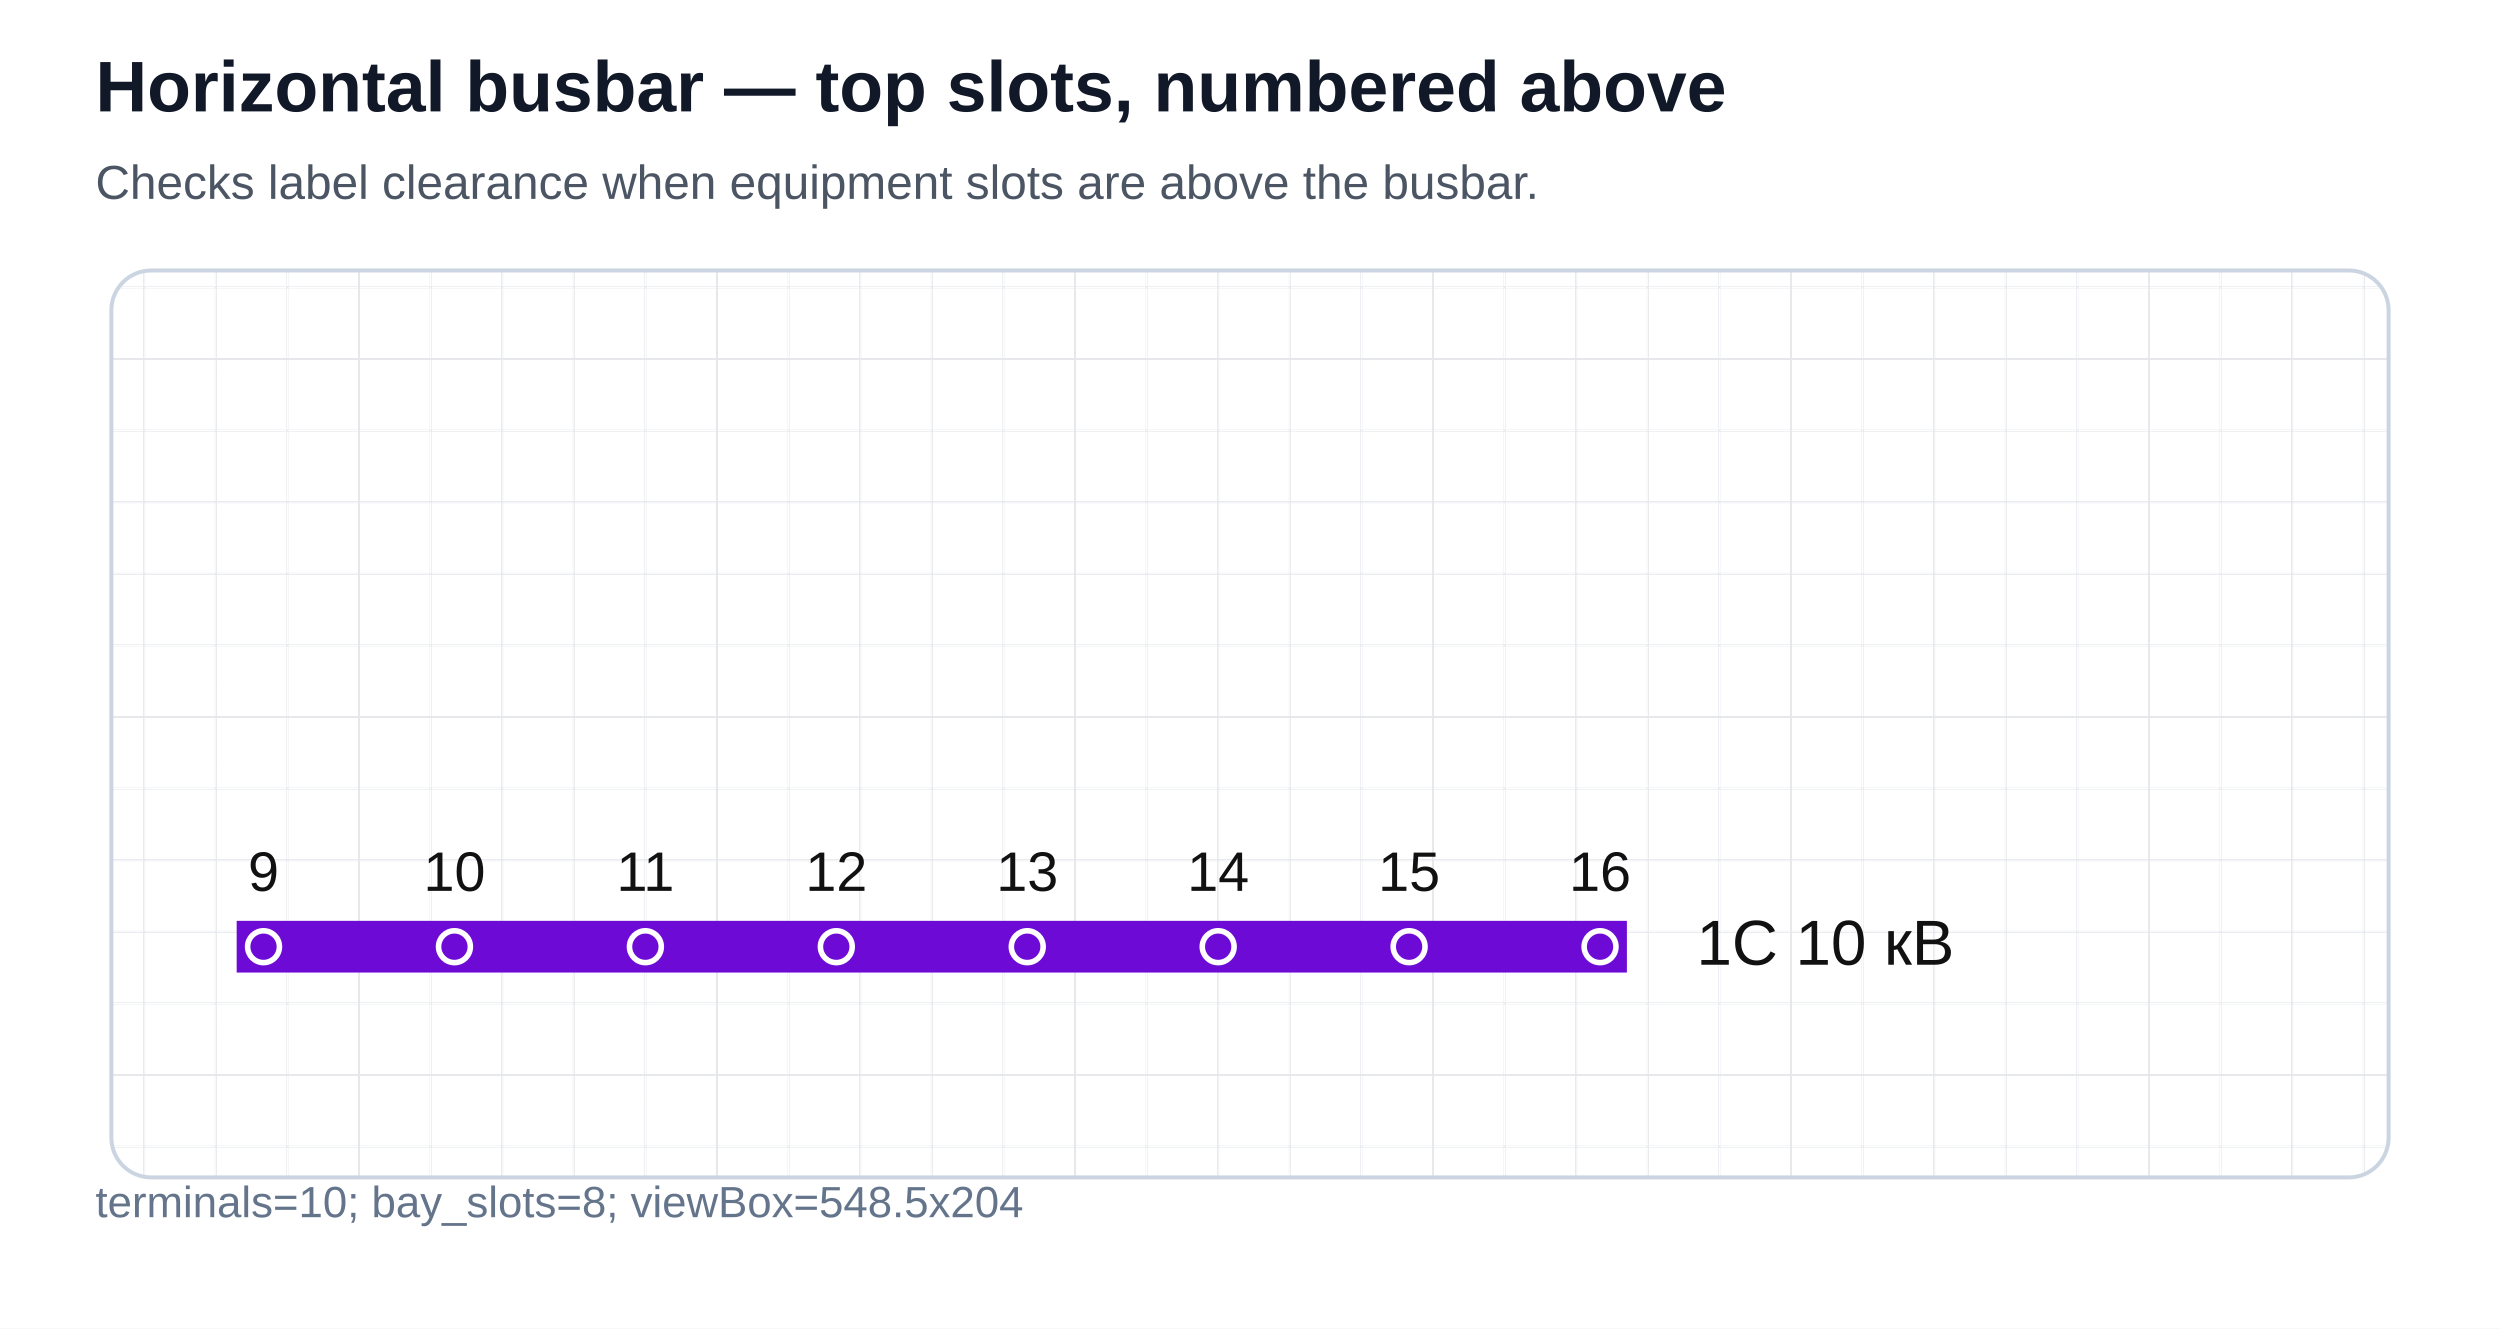
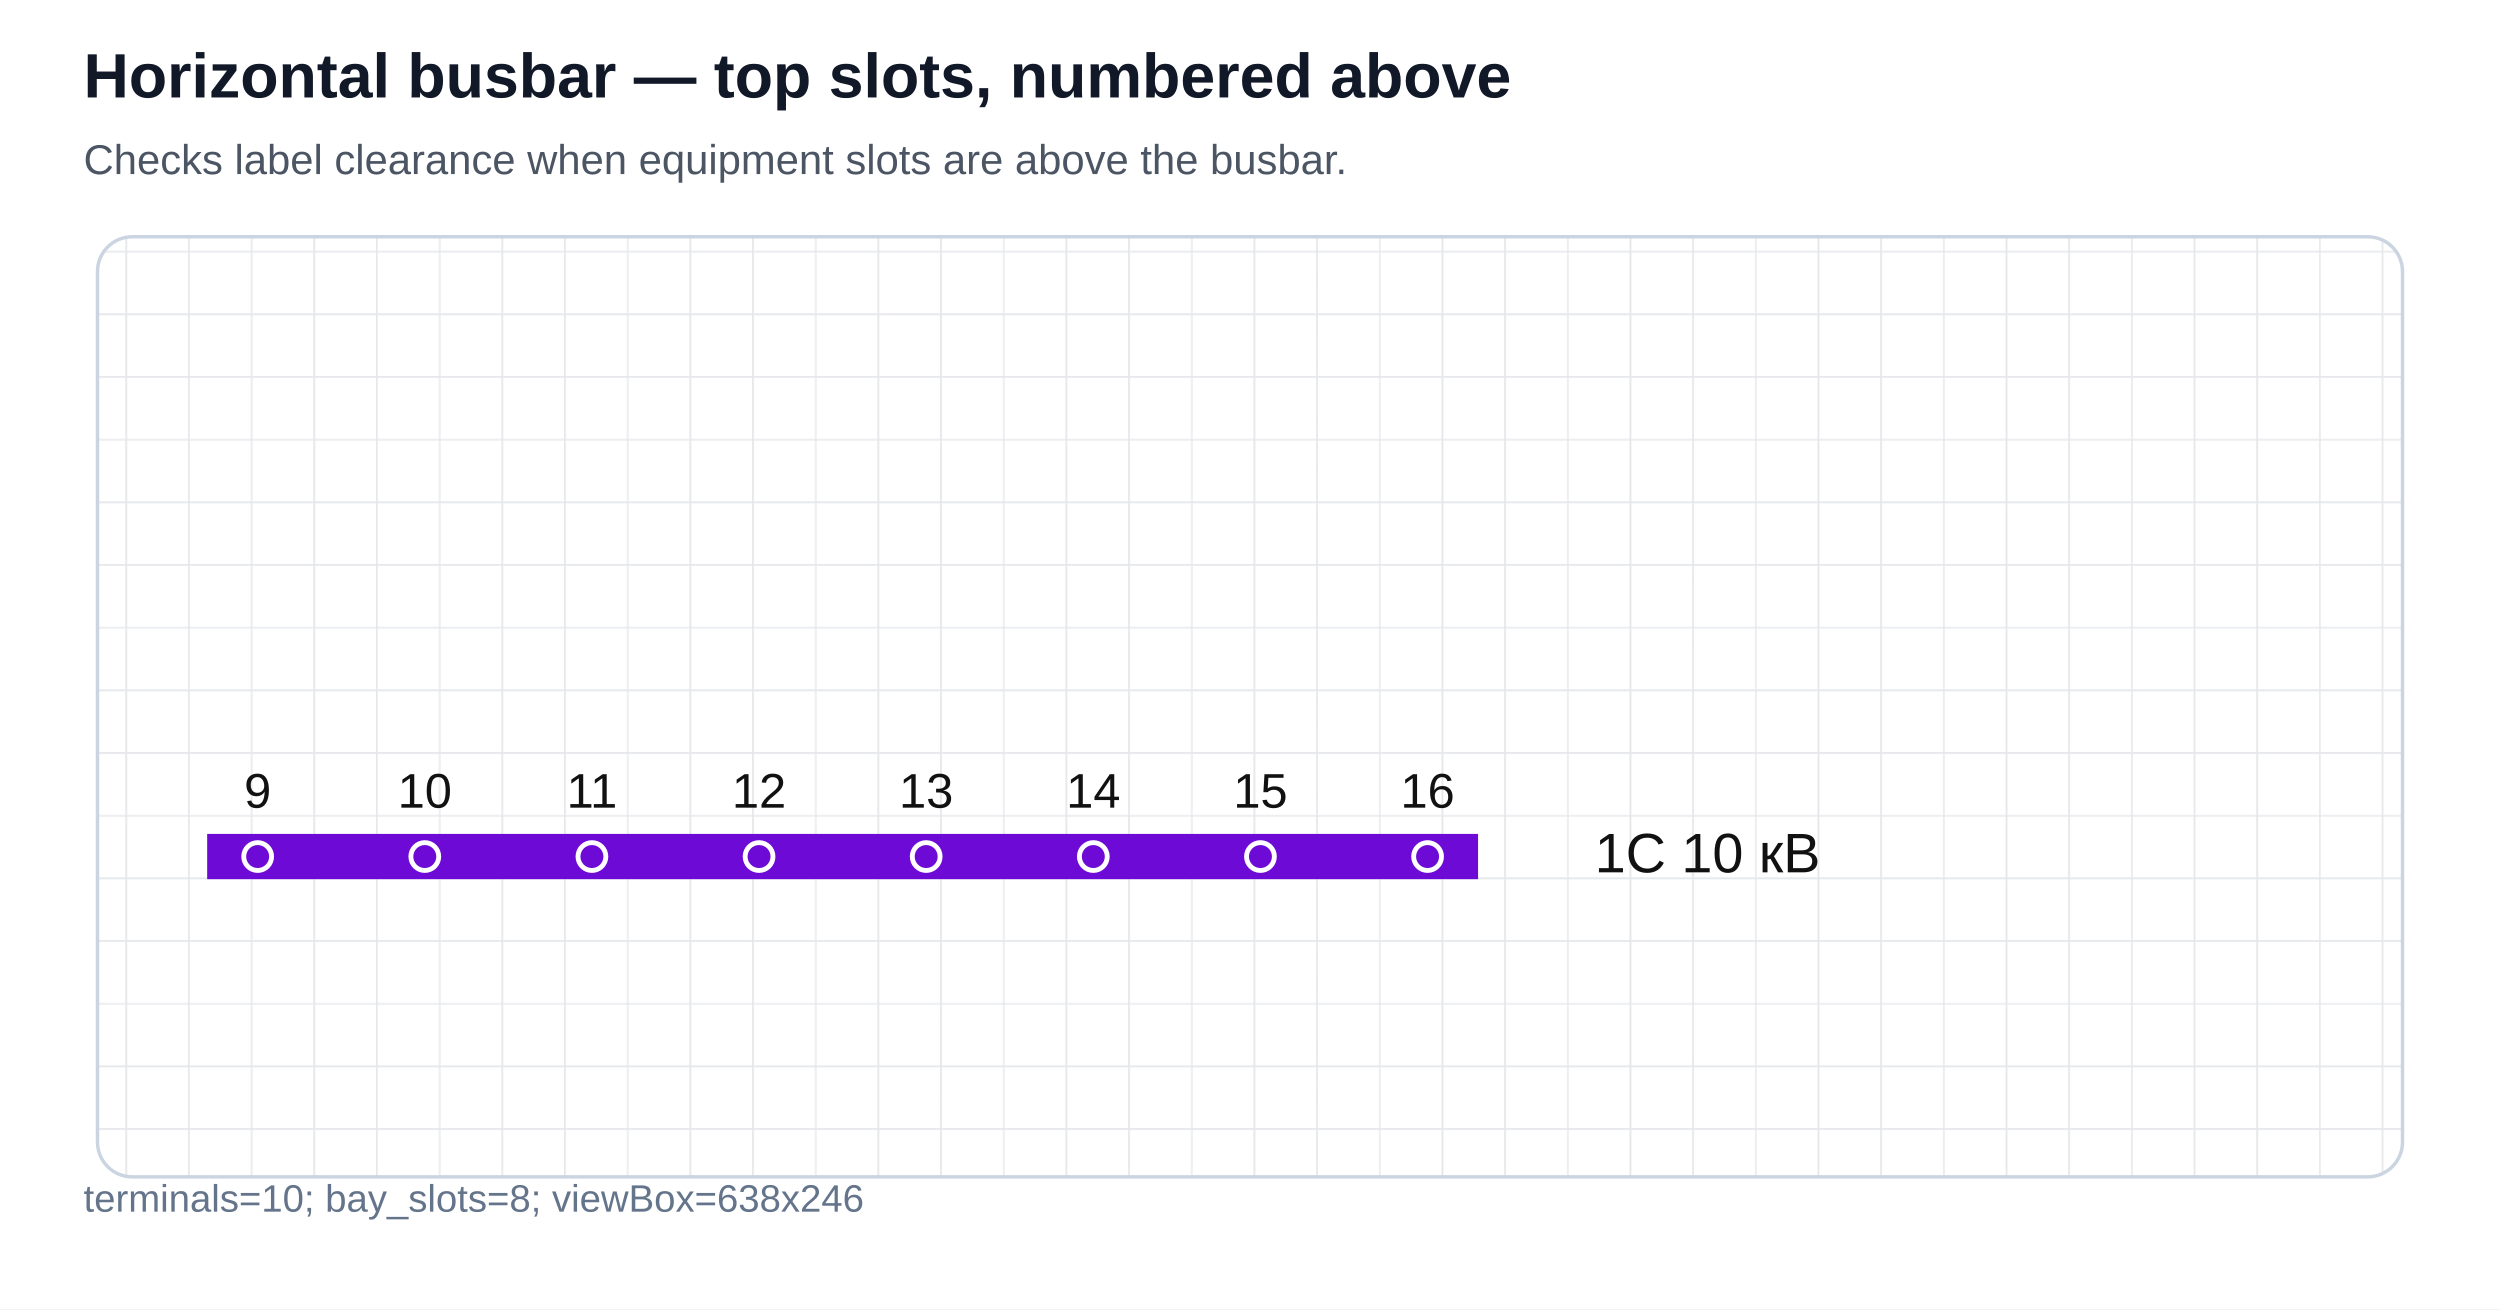
- <svg xmlns="http://www.w3.org/2000/svg" width="628.5" height="334" viewBox="0 0 628.5 334">
+ <svg xmlns="http://www.w3.org/2000/svg" width="718" height="376" viewBox="0 0 718 376">
  <rect width="100%" height="100%" fill="#ffffff" />
  <defs>
    <pattern id="grid" width="18" height="18" patternUnits="userSpaceOnUse">
      <path d="M 18 0 L 0 0 0 18" fill="none" stroke="#e5e7eb" stroke-width="1" />
    </pattern>
  </defs>
  <text x="24" y="28" font-family="Arial, sans-serif" font-size="18" font-weight="700" fill="#111827">Horizontal busbar — top slots, numbered above</text>
  <text x="24" y="50" font-family="Arial, sans-serif" font-size="12" fill="#4b5563">Checks label clearance when equipment slots are above the busbar.</text>
-   <rect x="28" y="68" width="572.5" height="228" fill="url(#grid)" stroke="#cbd5e1" rx="10" />
+   <rect x="28" y="68" width="662" height="270" fill="url(#grid)" stroke="#cbd5e1" rx="10" />
  <g transform="translate(40, 80)" style="color:#4b5563;--voltage-color:#4b5563;--slot-color:#2563eb;--label-color:#111827">
-     <rect x="20" y="152" width="348.5" height="12" fill="var(--busbar-color, #6d0ad6)" stroke="var(--busbar-color, #6d0ad6)" stroke-width="1" rx="0" />
-     <circle cx="26.25" cy="158" r="4" fill="none" stroke="var(--slot-stroke, #ffffff)" stroke-width="1.4" />
-     <text x="26.25" y="140" font-family="Arial, sans-serif" font-size="14" text-anchor="middle" dominant-baseline="middle" fill="var(--label-color, #111111)">9</text>
-     <circle cx="74.25" cy="158" r="4" fill="none" stroke="var(--slot-stroke, #ffffff)" stroke-width="1.4" />
-     <text x="74.25" y="140" font-family="Arial, sans-serif" font-size="14" text-anchor="middle" dominant-baseline="middle" fill="var(--label-color, #111111)">10</text>
-     <circle cx="122.25" cy="158" r="4" fill="none" stroke="var(--slot-stroke, #ffffff)" stroke-width="1.4" />
-     <text x="122.25" y="140" font-family="Arial, sans-serif" font-size="14" text-anchor="middle" dominant-baseline="middle" fill="var(--label-color, #111111)">11</text>
-     <circle cx="170.25" cy="158" r="4" fill="none" stroke="var(--slot-stroke, #ffffff)" stroke-width="1.4" />
-     <text x="170.25" y="140" font-family="Arial, sans-serif" font-size="14" text-anchor="middle" dominant-baseline="middle" fill="var(--label-color, #111111)">12</text>
-     <circle cx="218.25" cy="158" r="4" fill="none" stroke="var(--slot-stroke, #ffffff)" stroke-width="1.4" />
-     <text x="218.25" y="140" font-family="Arial, sans-serif" font-size="14" text-anchor="middle" dominant-baseline="middle" fill="var(--label-color, #111111)">13</text>
-     <circle cx="266.25" cy="158" r="4" fill="none" stroke="var(--slot-stroke, #ffffff)" stroke-width="1.4" />
-     <text x="266.25" y="140" font-family="Arial, sans-serif" font-size="14" text-anchor="middle" dominant-baseline="middle" fill="var(--label-color, #111111)">14</text>
-     <circle cx="314.25" cy="158" r="4" fill="none" stroke="var(--slot-stroke, #ffffff)" stroke-width="1.4" />
-     <text x="314.25" y="140" font-family="Arial, sans-serif" font-size="14" text-anchor="middle" dominant-baseline="middle" fill="var(--label-color, #111111)">15</text>
-     <circle cx="362.25" cy="158" r="4" fill="none" stroke="var(--slot-stroke, #ffffff)" stroke-width="1.4" />
-     <text x="362.25" y="140" font-family="Arial, sans-serif" font-size="14" text-anchor="middle" dominant-baseline="middle" fill="var(--label-color, #111111)">16</text>
-     <text x="386.5" y="158" font-family="Arial, sans-serif" font-size="16" dominant-baseline="middle" fill="var(--label-color, #111111)">1С 10 кВ</text>
+     <rect x="20" y="160" width="364" height="12" fill="var(--busbar-color, #6d0ad6)" stroke="var(--busbar-color, #6d0ad6)" stroke-width="1" rx="0" />
+     <circle cx="34" cy="166" r="4" fill="none" stroke="var(--slot-stroke, #ffffff)" stroke-width="1.4" />
+     <text x="34" y="148" font-family="Arial, sans-serif" font-size="14" text-anchor="middle" dominant-baseline="middle" fill="var(--label-color, #111111)">9</text>
+     <circle cx="82" cy="166" r="4" fill="none" stroke="var(--slot-stroke, #ffffff)" stroke-width="1.4" />
+     <text x="82" y="148" font-family="Arial, sans-serif" font-size="14" text-anchor="middle" dominant-baseline="middle" fill="var(--label-color, #111111)">10</text>
+     <circle cx="130" cy="166" r="4" fill="none" stroke="var(--slot-stroke, #ffffff)" stroke-width="1.4" />
+     <text x="130" y="148" font-family="Arial, sans-serif" font-size="14" text-anchor="middle" dominant-baseline="middle" fill="var(--label-color, #111111)">11</text>
+     <circle cx="178" cy="166" r="4" fill="none" stroke="var(--slot-stroke, #ffffff)" stroke-width="1.4" />
+     <text x="178" y="148" font-family="Arial, sans-serif" font-size="14" text-anchor="middle" dominant-baseline="middle" fill="var(--label-color, #111111)">12</text>
+     <circle cx="226" cy="166" r="4" fill="none" stroke="var(--slot-stroke, #ffffff)" stroke-width="1.4" />
+     <text x="226" y="148" font-family="Arial, sans-serif" font-size="14" text-anchor="middle" dominant-baseline="middle" fill="var(--label-color, #111111)">13</text>
+     <circle cx="274" cy="166" r="4" fill="none" stroke="var(--slot-stroke, #ffffff)" stroke-width="1.4" />
+     <text x="274" y="148" font-family="Arial, sans-serif" font-size="14" text-anchor="middle" dominant-baseline="middle" fill="var(--label-color, #111111)">14</text>
+     <circle cx="322" cy="166" r="4" fill="none" stroke="var(--slot-stroke, #ffffff)" stroke-width="1.4" />
+     <text x="322" y="148" font-family="Arial, sans-serif" font-size="14" text-anchor="middle" dominant-baseline="middle" fill="var(--label-color, #111111)">15</text>
+     <circle cx="370" cy="166" r="4" fill="none" stroke="var(--slot-stroke, #ffffff)" stroke-width="1.4" />
+     <text x="370" y="148" font-family="Arial, sans-serif" font-size="14" text-anchor="middle" dominant-baseline="middle" fill="var(--label-color, #111111)">16</text>
+     <text x="418" y="166" transform="rotate(0 418 166)" font-family="Arial, sans-serif" font-size="16" dominant-baseline="middle" data-role="bus-label" data-draggable="true" data-offset-x="0" data-offset-y="0" data-rotation="0" fill="var(--label-color, #111111)">1С 10 кВ</text>
  </g>
-   <text x="24" y="306" font-family="Arial, sans-serif" font-size="11" fill="#64748b">terminals=10; bay_slots=8; viewBox=548.5x204</text>
+   <text x="24" y="348" font-family="Arial, sans-serif" font-size="11" fill="#64748b">terminals=10; bay_slots=8; viewBox=638x246</text>
</svg>
